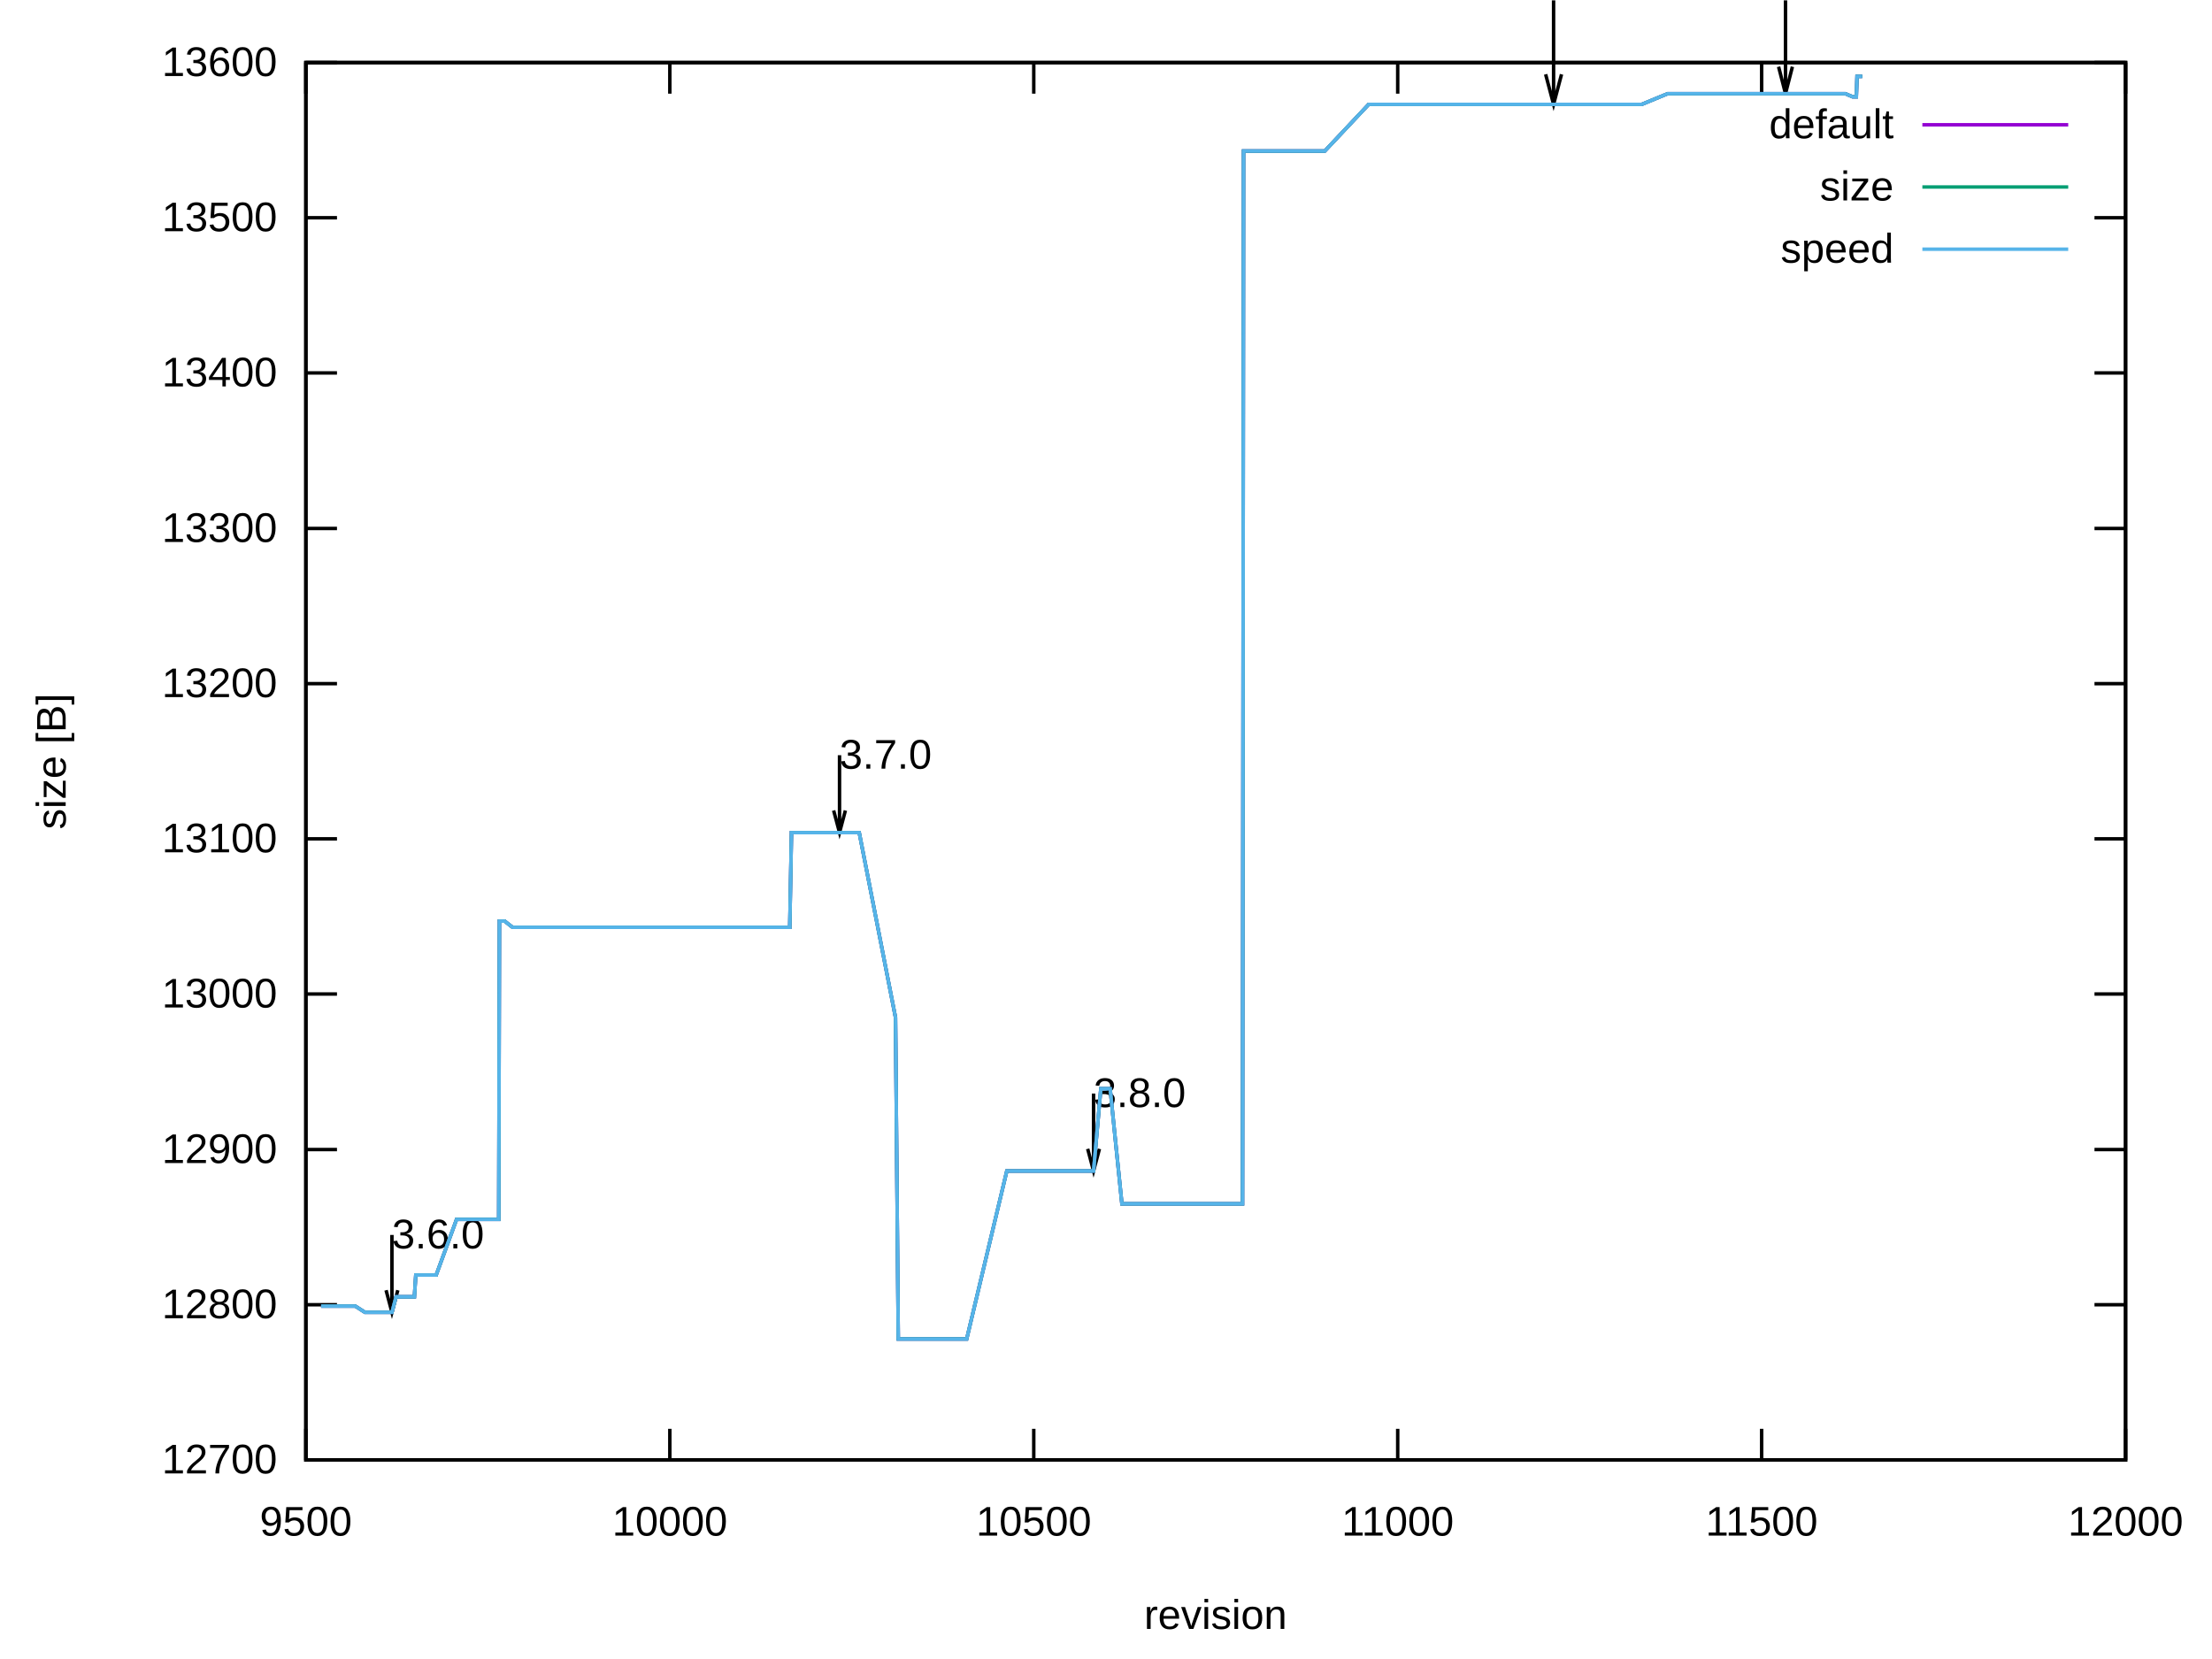
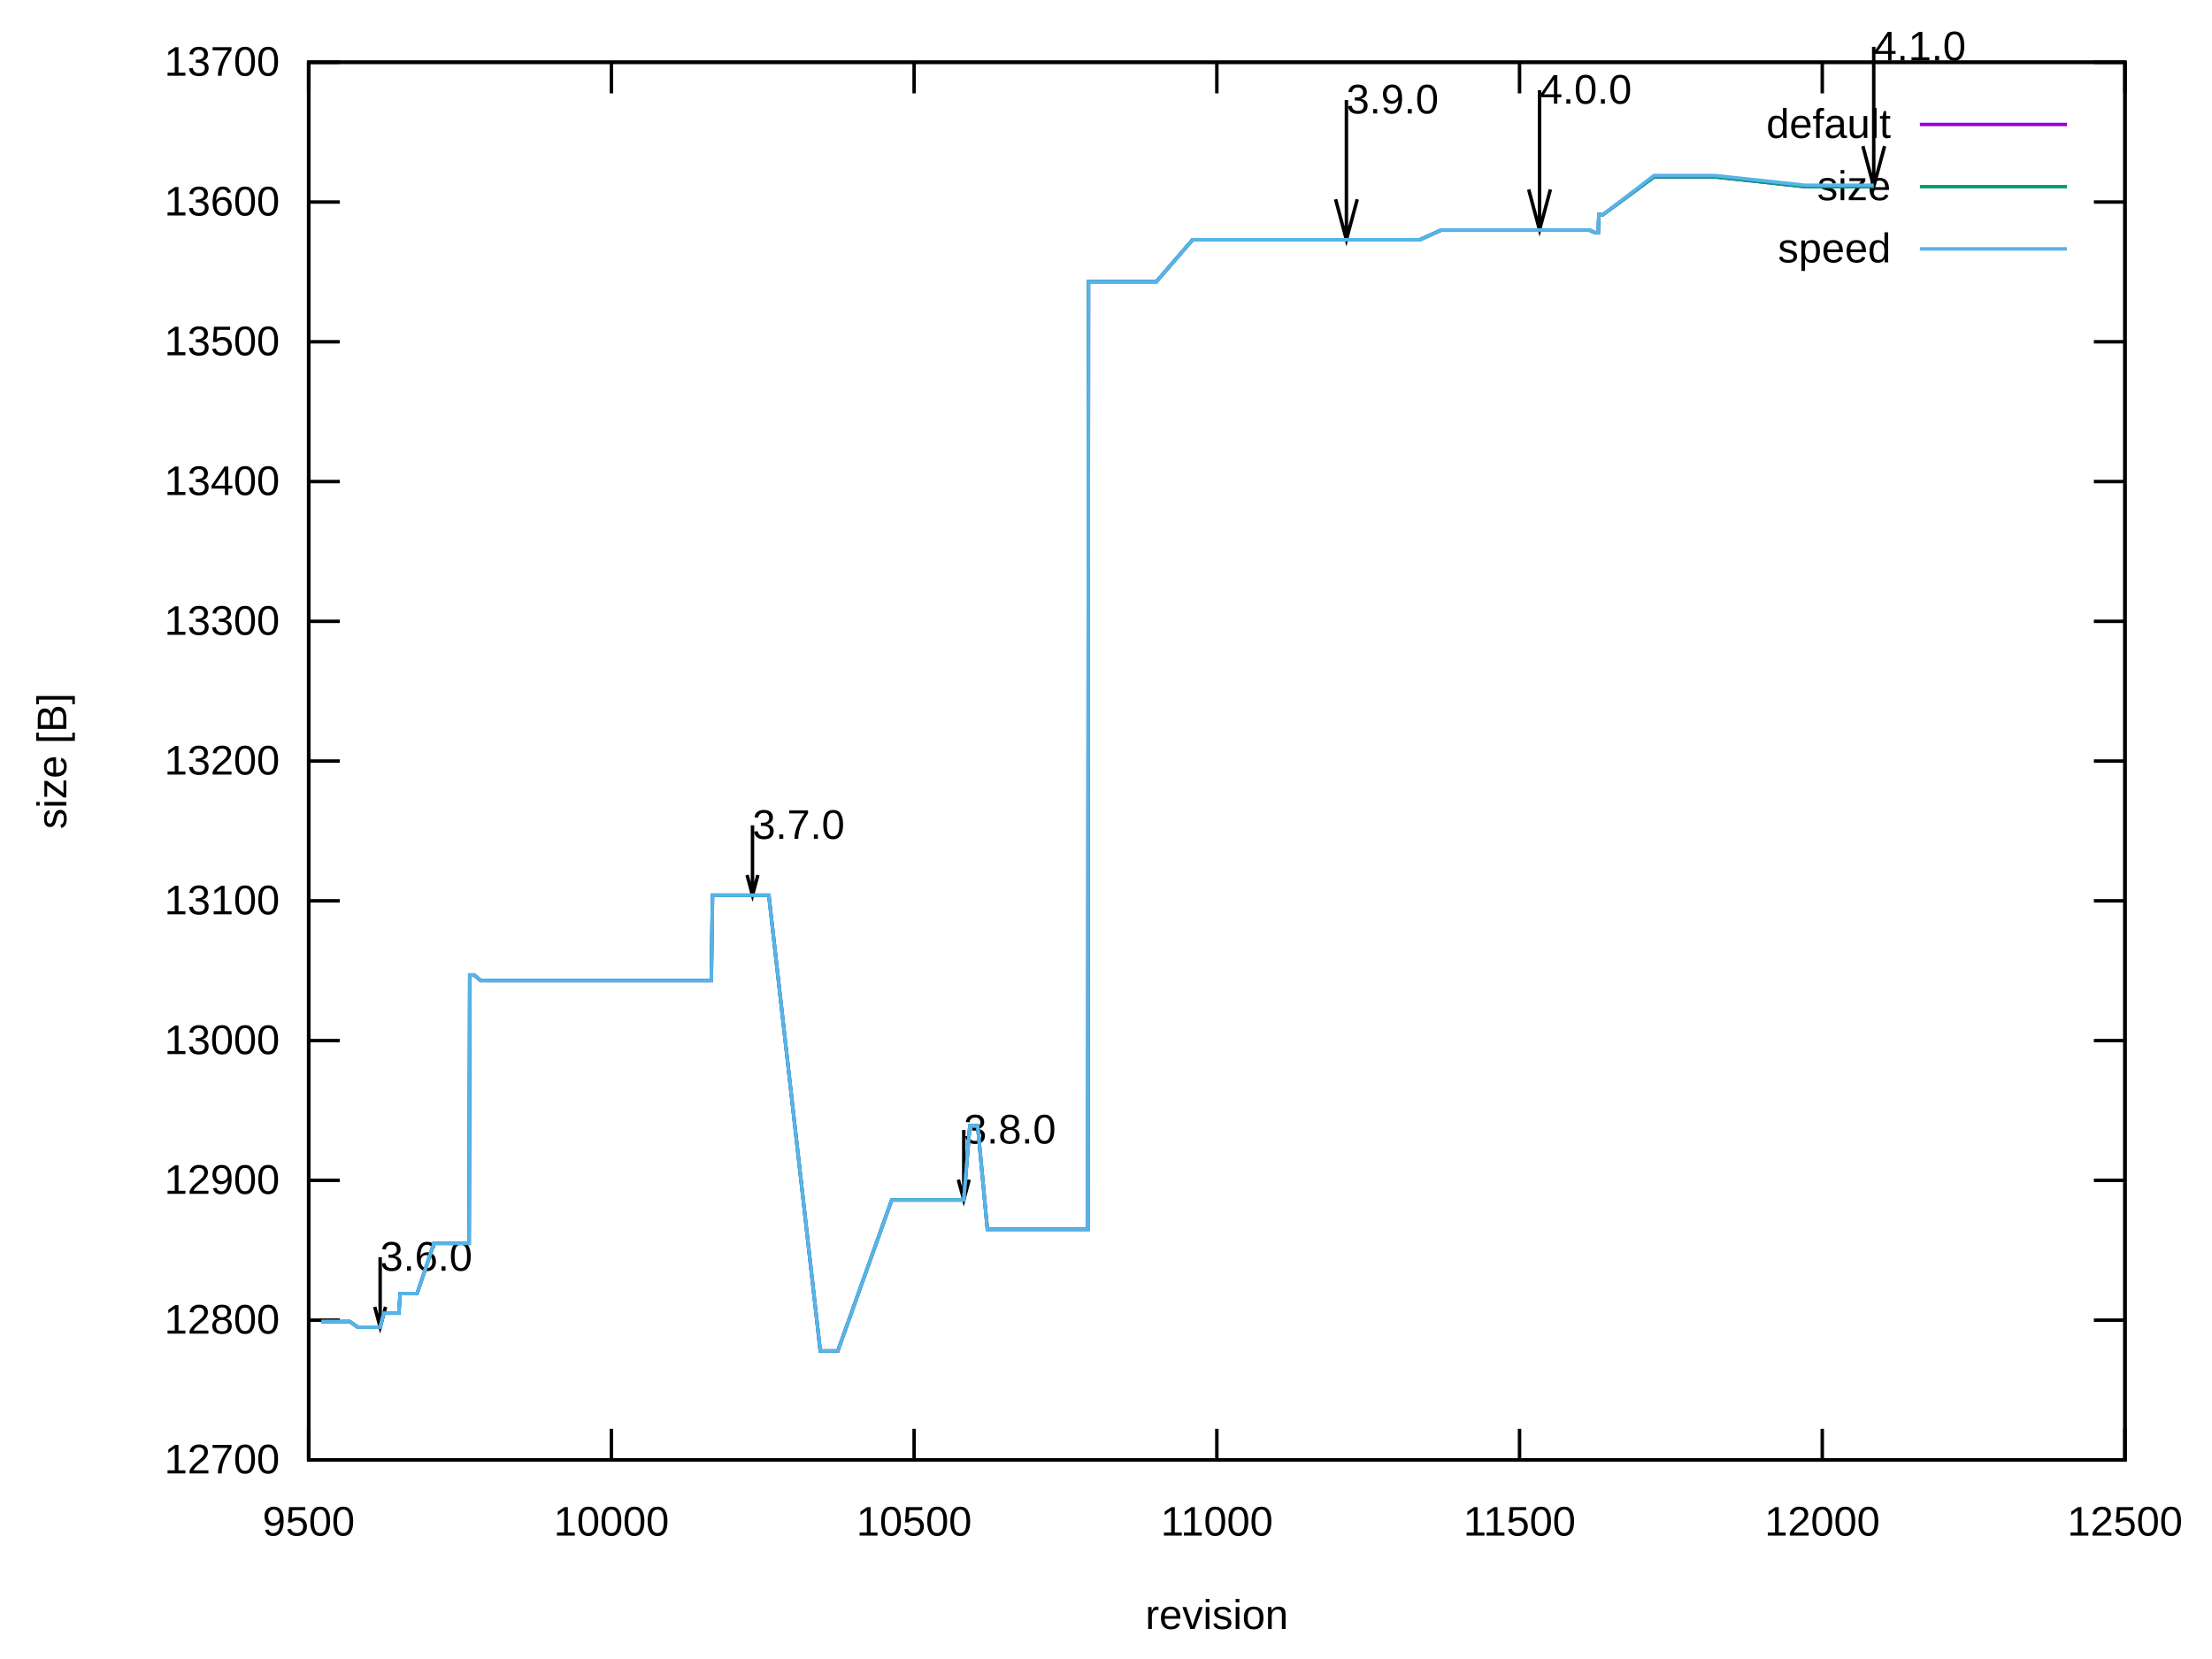
<svg xmlns="http://www.w3.org/2000/svg" xmlns:xlink="http://www.w3.org/1999/xlink" width="640" height="480" viewBox="0 0 640 480">
  <g id="gnuplot_canvas">
    <rect x="0" y="0" width="640" height="480" fill="none" />
    <defs>
      <circle id="gpDot" r="0.5" stroke-width="0.5" stroke="currentColor" />
      <path id="gpPt0" stroke-width="0.222" stroke="currentColor" d="M-1,0 h2 M0,-1 v2" />
      <path id="gpPt1" stroke-width="0.222" stroke="currentColor" d="M-1,-1 L1,1 M1,-1 L-1,1" />
      <path id="gpPt2" stroke-width="0.222" stroke="currentColor" d="M-1,0 L1,0 M0,-1 L0,1 M-1,-1 L1,1 M-1,1 L1,-1" />
      <rect id="gpPt3" stroke-width="0.222" stroke="currentColor" x="-1" y="-1" width="2" height="2" />
      <rect id="gpPt4" stroke-width="0.222" stroke="currentColor" fill="currentColor" x="-1" y="-1" width="2" height="2" />
      <circle id="gpPt5" stroke-width="0.222" stroke="currentColor" cx="0" cy="0" r="1" />
      <use xlink:href="#gpPt5" id="gpPt6" fill="currentColor" stroke="none" />
      <path id="gpPt7" stroke-width="0.222" stroke="currentColor" d="M0,-1.33 L-1.33,0.67 L1.33,0.67 z" />
      <use xlink:href="#gpPt7" id="gpPt8" fill="currentColor" stroke="none" />
      <use xlink:href="#gpPt7" id="gpPt9" stroke="currentColor" transform="rotate(180)" />
      <use xlink:href="#gpPt9" id="gpPt10" fill="currentColor" stroke="none" />
      <use xlink:href="#gpPt3" id="gpPt11" stroke="currentColor" transform="rotate(45)" />
      <use xlink:href="#gpPt11" id="gpPt12" fill="currentColor" stroke="none" />
      <path id="gpPt13" stroke-width="0.222" stroke="currentColor" d="M0,1.330 L1.265,0.411 L0.782,-1.067 L-0.782,-1.076 L-1.265,0.411 z" />
      <use xlink:href="#gpPt13" id="gpPt14" fill="currentColor" stroke="none" />
      <filter id="textbox" filterUnits="objectBoundingBox" x="0" y="0" height="1" width="1">
        <feFlood flood-color="white" flood-opacity="1" result="bgnd" />
        <feComposite in="SourceGraphic" in2="bgnd" operator="atop" />
      </filter>
      <filter id="greybox" filterUnits="objectBoundingBox" x="0" y="0" height="1" width="1">
        <feFlood flood-color="lightgrey" flood-opacity="1" result="grey" />
        <feComposite in="SourceGraphic" in2="grey" operator="atop" />
      </filter>
    </defs>
    <g fill="none" color="white" stroke="currentColor" stroke-width="1.00" stroke-linecap="butt" stroke-linejoin="miter">
</g>
    <g fill="none" color="black" stroke="currentColor" stroke-width="1.00" stroke-linecap="butt" stroke-linejoin="miter">
-       <path stroke="black" d="M88.5,422.4 L97.5,422.4 M615.0,422.4 L606.0,422.4  " />
-       <g transform="translate(80.2,426.3)" stroke="none" fill="black" font-family="Arial" font-size="12.00" text-anchor="end">
+       <path stroke="black" d="M89.31,422.40 L98.31,422.40 M614.82,422.40 L605.82,422.40  " />
+       <g transform="translate(80.92,426.30)" stroke="none" fill="black" font-family="Arial" font-size="12.00" text-anchor="end">
        <text>
          <tspan font-family="Arial"> 12700</tspan>
        </text>
      </g>
    </g>
    <g fill="none" color="black" stroke="currentColor" stroke-width="1.00" stroke-linecap="butt" stroke-linejoin="miter">
-       <path stroke="black" d="M88.5,377.5 L97.5,377.5 M615.0,377.5 L606.0,377.5  " />
-       <g transform="translate(80.2,381.4)" stroke="none" fill="black" font-family="Arial" font-size="12.00" text-anchor="end">
+       <path stroke="black" d="M89.31,381.96 L98.31,381.96 M614.82,381.96 L605.82,381.96  " />
+       <g transform="translate(80.92,385.86)" stroke="none" fill="black" font-family="Arial" font-size="12.00" text-anchor="end">
        <text>
          <tspan font-family="Arial"> 12800</tspan>
        </text>
      </g>
    </g>
    <g fill="none" color="black" stroke="currentColor" stroke-width="1.00" stroke-linecap="butt" stroke-linejoin="miter">
-       <path stroke="black" d="M88.5,332.6 L97.5,332.6 M615.0,332.6 L606.0,332.6  " />
-       <g transform="translate(80.2,336.5)" stroke="none" fill="black" font-family="Arial" font-size="12.00" text-anchor="end">
+       <path stroke="black" d="M89.31,341.52 L98.31,341.52 M614.82,341.52 L605.82,341.52  " />
+       <g transform="translate(80.92,345.42)" stroke="none" fill="black" font-family="Arial" font-size="12.00" text-anchor="end">
        <text>
          <tspan font-family="Arial"> 12900</tspan>
        </text>
      </g>
    </g>
    <g fill="none" color="black" stroke="currentColor" stroke-width="1.00" stroke-linecap="butt" stroke-linejoin="miter">
-       <path stroke="black" d="M88.5,287.6 L97.5,287.6 M615.0,287.6 L606.0,287.6  " />
-       <g transform="translate(80.2,291.5)" stroke="none" fill="black" font-family="Arial" font-size="12.00" text-anchor="end">
+       <path stroke="black" d="M89.31,301.08 L98.31,301.08 M614.82,301.08 L605.82,301.08  " />
+       <g transform="translate(80.92,304.98)" stroke="none" fill="black" font-family="Arial" font-size="12.00" text-anchor="end">
        <text>
          <tspan font-family="Arial"> 13000</tspan>
        </text>
      </g>
    </g>
    <g fill="none" color="black" stroke="currentColor" stroke-width="1.00" stroke-linecap="butt" stroke-linejoin="miter">
-       <path stroke="black" d="M88.5,242.7 L97.5,242.7 M615.0,242.7 L606.0,242.7  " />
-       <g transform="translate(80.2,246.6)" stroke="none" fill="black" font-family="Arial" font-size="12.00" text-anchor="end">
+       <path stroke="black" d="M89.31,260.64 L98.31,260.64 M614.82,260.64 L605.82,260.64  " />
+       <g transform="translate(80.92,264.54)" stroke="none" fill="black" font-family="Arial" font-size="12.00" text-anchor="end">
        <text>
          <tspan font-family="Arial"> 13100</tspan>
        </text>
      </g>
    </g>
    <g fill="none" color="black" stroke="currentColor" stroke-width="1.00" stroke-linecap="butt" stroke-linejoin="miter">
-       <path stroke="black" d="M88.5,197.8 L97.5,197.8 M615.0,197.8 L606.0,197.8  " />
-       <g transform="translate(80.2,201.7)" stroke="none" fill="black" font-family="Arial" font-size="12.00" text-anchor="end">
+       <path stroke="black" d="M89.31,220.20 L98.31,220.20 M614.82,220.20 L605.82,220.20  " />
+       <g transform="translate(80.92,224.10)" stroke="none" fill="black" font-family="Arial" font-size="12.00" text-anchor="end">
        <text>
          <tspan font-family="Arial"> 13200</tspan>
        </text>
      </g>
    </g>
    <g fill="none" color="black" stroke="currentColor" stroke-width="1.00" stroke-linecap="butt" stroke-linejoin="miter">
-       <path stroke="black" d="M88.5,152.9 L97.5,152.9 M615.0,152.9 L606.0,152.9  " />
-       <g transform="translate(80.2,156.8)" stroke="none" fill="black" font-family="Arial" font-size="12.00" text-anchor="end">
+       <path stroke="black" d="M89.31,179.77 L98.31,179.77 M614.82,179.77 L605.82,179.77  " />
+       <g transform="translate(80.92,183.67)" stroke="none" fill="black" font-family="Arial" font-size="12.00" text-anchor="end">
        <text>
          <tspan font-family="Arial"> 13300</tspan>
        </text>
      </g>
    </g>
    <g fill="none" color="black" stroke="currentColor" stroke-width="1.00" stroke-linecap="butt" stroke-linejoin="miter">
-       <path stroke="black" d="M88.5,107.9 L97.5,107.9 M615.0,107.9 L606.0,107.9  " />
-       <g transform="translate(80.2,111.8)" stroke="none" fill="black" font-family="Arial" font-size="12.00" text-anchor="end">
+       <path stroke="black" d="M89.31,139.33 L98.31,139.33 M614.82,139.33 L605.82,139.33  " />
+       <g transform="translate(80.92,143.23)" stroke="none" fill="black" font-family="Arial" font-size="12.00" text-anchor="end">
        <text>
          <tspan font-family="Arial"> 13400</tspan>
        </text>
      </g>
    </g>
    <g fill="none" color="black" stroke="currentColor" stroke-width="1.00" stroke-linecap="butt" stroke-linejoin="miter">
-       <path stroke="black" d="M88.5,63.0 L97.5,63.0 M615.0,63.0 L606.0,63.0  " />
-       <g transform="translate(80.2,66.9)" stroke="none" fill="black" font-family="Arial" font-size="12.00" text-anchor="end">
+       <path stroke="black" d="M89.31,98.89 L98.31,98.89 M614.82,98.89 L605.82,98.89  " />
+       <g transform="translate(80.92,102.79)" stroke="none" fill="black" font-family="Arial" font-size="12.00" text-anchor="end">
        <text>
          <tspan font-family="Arial"> 13500</tspan>
        </text>
      </g>
    </g>
    <g fill="none" color="black" stroke="currentColor" stroke-width="1.00" stroke-linecap="butt" stroke-linejoin="miter">
-       <path stroke="black" d="M88.5,18.1 L97.5,18.1 M615.0,18.1 L606.0,18.1  " />
-       <g transform="translate(80.2,22.0)" stroke="none" fill="black" font-family="Arial" font-size="12.00" text-anchor="end">
+       <path stroke="black" d="M89.31,58.45 L98.31,58.45 M614.82,58.45 L605.82,58.45  " />
+       <g transform="translate(80.92,62.35)" stroke="none" fill="black" font-family="Arial" font-size="12.00" text-anchor="end">
        <text>
          <tspan font-family="Arial"> 13600</tspan>
        </text>
      </g>
    </g>
    <g fill="none" color="black" stroke="currentColor" stroke-width="1.00" stroke-linecap="butt" stroke-linejoin="miter">
-       <path stroke="black" d="M88.5,422.4 L88.5,413.4 M88.5,18.1 L88.5,27.1  " />
-       <g transform="translate(88.5,444.3)" stroke="none" fill="black" font-family="Arial" font-size="12.00" text-anchor="middle">
+       <path stroke="black" d="M89.31,18.01 L98.31,18.01 M614.82,18.01 L605.82,18.01  " />
+       <g transform="translate(80.92,21.91)" stroke="none" fill="black" font-family="Arial" font-size="12.00" text-anchor="end">
+         <text>
+           <tspan font-family="Arial"> 13700</tspan>
+         </text>
+       </g>
+     </g>
+     <g fill="none" color="black" stroke="currentColor" stroke-width="1.00" stroke-linecap="butt" stroke-linejoin="miter">
+       <path stroke="black" d="M89.31,422.40 L89.31,413.40 M89.31,18.01 L89.31,27.01  " />
+       <g transform="translate(89.31,444.30)" stroke="none" fill="black" font-family="Arial" font-size="12.00" text-anchor="middle">
        <text>
          <tspan font-family="Arial"> 9500</tspan>
        </text>
      </g>
    </g>
    <g fill="none" color="black" stroke="currentColor" stroke-width="1.00" stroke-linecap="butt" stroke-linejoin="miter">
-       <path stroke="black" d="M193.8,422.4 L193.8,413.4 M193.8,18.1 L193.8,27.1  " />
-       <g transform="translate(193.8,444.3)" stroke="none" fill="black" font-family="Arial" font-size="12.00" text-anchor="middle">
+       <path stroke="black" d="M176.90,422.40 L176.90,413.40 M176.90,18.01 L176.90,27.01  " />
+       <g transform="translate(176.90,444.30)" stroke="none" fill="black" font-family="Arial" font-size="12.00" text-anchor="middle">
        <text>
          <tspan font-family="Arial"> 10000</tspan>
        </text>
      </g>
    </g>
    <g fill="none" color="black" stroke="currentColor" stroke-width="1.00" stroke-linecap="butt" stroke-linejoin="miter">
-       <path stroke="black" d="M299.1,422.4 L299.1,413.4 M299.1,18.1 L299.1,27.1  " />
-       <g transform="translate(299.1,444.3)" stroke="none" fill="black" font-family="Arial" font-size="12.00" text-anchor="middle">
+       <path stroke="black" d="M264.48,422.40 L264.48,413.40 M264.48,18.01 L264.48,27.01  " />
+       <g transform="translate(264.48,444.30)" stroke="none" fill="black" font-family="Arial" font-size="12.00" text-anchor="middle">
        <text>
          <tspan font-family="Arial"> 10500</tspan>
        </text>
      </g>
    </g>
    <g fill="none" color="black" stroke="currentColor" stroke-width="1.00" stroke-linecap="butt" stroke-linejoin="miter">
-       <path stroke="black" d="M404.4,422.4 L404.4,413.4 M404.4,18.1 L404.4,27.1  " />
-       <g transform="translate(404.4,444.3)" stroke="none" fill="black" font-family="Arial" font-size="12.00" text-anchor="middle">
+       <path stroke="black" d="M352.07,422.40 L352.07,413.40 M352.07,18.01 L352.07,27.01  " />
+       <g transform="translate(352.07,444.30)" stroke="none" fill="black" font-family="Arial" font-size="12.00" text-anchor="middle">
        <text>
          <tspan font-family="Arial"> 11000</tspan>
        </text>
      </g>
    </g>
    <g fill="none" color="black" stroke="currentColor" stroke-width="1.00" stroke-linecap="butt" stroke-linejoin="miter">
-       <path stroke="black" d="M509.7,422.4 L509.7,413.4 M509.7,18.1 L509.7,27.1  " />
-       <g transform="translate(509.7,444.3)" stroke="none" fill="black" font-family="Arial" font-size="12.00" text-anchor="middle">
+       <path stroke="black" d="M439.65,422.40 L439.65,413.40 M439.65,18.01 L439.65,27.01  " />
+       <g transform="translate(439.65,444.30)" stroke="none" fill="black" font-family="Arial" font-size="12.00" text-anchor="middle">
        <text>
          <tspan font-family="Arial"> 11500</tspan>
        </text>
      </g>
    </g>
    <g fill="none" color="black" stroke="currentColor" stroke-width="1.00" stroke-linecap="butt" stroke-linejoin="miter">
-       <path stroke="black" d="M615.0,422.4 L615.0,413.4 M615.0,18.1 L615.0,27.1  " />
-       <g transform="translate(615.0,444.3)" stroke="none" fill="black" font-family="Arial" font-size="12.00" text-anchor="middle">
+       <path stroke="black" d="M527.24,422.40 L527.24,413.40 M527.24,18.01 L527.24,27.01  " />
+       <g transform="translate(527.24,444.30)" stroke="none" fill="black" font-family="Arial" font-size="12.00" text-anchor="middle">
        <text>
          <tspan font-family="Arial"> 12000</tspan>
        </text>
      </g>
    </g>
    <g fill="none" color="black" stroke="currentColor" stroke-width="1.00" stroke-linecap="butt" stroke-linejoin="miter">
- </g>
-     <g fill="none" color="black" stroke="currentColor" stroke-width="1.00" stroke-linecap="butt" stroke-linejoin="miter">
-       <path stroke="black" d="M88.5,18.1 L88.5,422.4 L615.0,422.4 L615.0,18.1 L88.5,18.1 Z  " />
-       <g transform="translate(113.4,361.2)" stroke="none" fill="black" font-family="Arial" font-size="12.00" text-anchor="start">
+       <path stroke="black" d="M614.82,422.40 L614.82,413.40 M614.82,18.01 L614.82,27.01  " />
+       <g transform="translate(614.82,444.30)" stroke="none" fill="black" font-family="Arial" font-size="12.00" text-anchor="middle">
+         <text>
+           <tspan font-family="Arial"> 12500</tspan>
+         </text>
+       </g>
+     </g>
+     <g fill="none" color="black" stroke="currentColor" stroke-width="1.00" stroke-linecap="butt" stroke-linejoin="miter">
+ </g>
+     <g fill="none" color="black" stroke="currentColor" stroke-width="1.00" stroke-linecap="butt" stroke-linejoin="miter">
+       <path stroke="black" d="M89.31,18.01 L89.31,422.40 L614.82,422.40 L614.82,18.01 L89.31,18.01 Z  " />
+       <g transform="translate(109.98,367.66)" stroke="none" fill="black" font-family="Arial" font-size="12.00" text-anchor="start">
        <text>
          <tspan font-family="Arial">3.6.0</tspan>
        </text>
      </g>
-       <g transform="translate(242.9,222.4)" stroke="none" fill="black" font-family="Arial" font-size="12.00" text-anchor="start">
+       <g transform="translate(217.71,242.71)" stroke="none" fill="black" font-family="Arial" font-size="12.00" text-anchor="start">
        <text>
          <tspan font-family="Arial">3.7.0</tspan>
        </text>
      </g>
-       <g transform="translate(316.4,320.3)" stroke="none" fill="black" font-family="Arial" font-size="12.00" text-anchor="start">
+       <g transform="translate(278.84,330.86)" stroke="none" fill="black" font-family="Arial" font-size="12.00" text-anchor="start">
        <text>
          <tspan font-family="Arial">3.8.0</tspan>
        </text>
      </g>
-       <path stroke="black" d="M111.7,373.3 L113.4,379.7 L115.1,373.3 M113.4,357.3 L113.4,379.7 M241.2,234.5 L242.9,240.9 L244.6,234.5   M242.9,218.5 L242.9,240.9 M314.7,332.4 L316.4,338.8 L318.1,332.4 M316.4,316.4 L316.4,338.8 M447.2,21.5   L449.5,30.2 L451.8,21.5 M449.5,0.1 L449.5,30.2 M514.6,19.3 L516.6,27.1 L518.6,19.3 M516.6,0.1   L516.6,27.1  " />
-     </g>
-     <g fill="none" color="black" stroke="currentColor" stroke-width="1.00" stroke-linecap="butt" stroke-linejoin="miter">
-       <g transform="translate(19.0,220.3) rotate(270)" stroke="none" fill="black" font-family="Arial" font-size="12.00" text-anchor="middle">
+       <g transform="translate(389.55,32.83)" stroke="none" fill="black" font-family="Arial" font-size="12.00" text-anchor="start">
+         <text>
+           <tspan font-family="Arial">3.9.0</tspan>
+         </text>
+       </g>
+       <g transform="translate(445.43,30.00)" stroke="none" fill="black" font-family="Arial" font-size="12.00" text-anchor="start">
+         <text>
+           <tspan font-family="Arial">4.0.0</tspan>
+         </text>
+       </g>
+       <g transform="translate(542.12,17.46)" stroke="none" fill="black" font-family="Arial" font-size="12.00" text-anchor="start">
+         <text>
+           <tspan font-family="Arial">4.1.0</tspan>
+         </text>
+       </g>
+       <path stroke="black" d="M108.42,378.12 L109.99,383.97 L111.56,378.12 M109.99,363.75 L109.99,383.97 M216.15,253.17 L217.72,259.02 L219.29,253.17   M217.72,238.80 L217.72,259.02 M277.28,341.32 L278.85,347.17 L280.42,341.32 M278.85,326.95 L278.85,347.17 M386.42,57.65   L389.56,69.36 L392.70,57.65 M389.56,28.92 L389.56,69.36 M442.30,54.82 L445.44,66.53 L448.58,54.82 M445.44,26.09   L445.44,66.53 M538.99,42.28 L542.13,53.99 L545.27,42.28 M542.13,13.55 L542.13,53.99  " />
+     </g>
+     <g fill="none" color="black" stroke="currentColor" stroke-width="1.00" stroke-linecap="butt" stroke-linejoin="miter">
+       <g transform="translate(19.18,220.21) rotate(270)" stroke="none" fill="black" font-family="Arial" font-size="12.00" text-anchor="middle">
        <text>
          <tspan font-family="Arial">size [B]</tspan>
        </text>
      </g>
    </g>
    <g fill="none" color="black" stroke="currentColor" stroke-width="1.00" stroke-linecap="butt" stroke-linejoin="miter">
-       <g transform="translate(351.7,471.3)" stroke="none" fill="black" font-family="Arial" font-size="12.00" text-anchor="middle">
+       <g transform="translate(352.06,471.30)" stroke="none" fill="black" font-family="Arial" font-size="12.00" text-anchor="middle">
        <text>
          <tspan font-family="Arial">revision</tspan>
        </text>
      </g>
    </g>
    <g fill="none" color="black" stroke="currentColor" stroke-width="1.00" stroke-linecap="butt" stroke-linejoin="miter">
</g>
    <g id="gnuplot_plot_1">
      <g fill="none" color="black" stroke="currentColor" stroke-width="1.00" stroke-linecap="butt" stroke-linejoin="miter">
-         <g transform="translate(547.9,40.0)" stroke="none" fill="black" font-family="Arial" font-size="12.00" text-anchor="end">
+         <g transform="translate(547.09,39.91)" stroke="none" fill="black" font-family="Arial" font-size="12.00" text-anchor="end">
          <text>
            <tspan font-family="Arial">default</tspan>
          </text>
        </g>
      </g>
      <g fill="none" color="black" stroke="currentColor" stroke-width="1.00" stroke-linecap="butt" stroke-linejoin="miter">
-         <path stroke="rgb(148,   0, 211)" d="M556.2,36.1 L598.4,36.1 M92.9,377.9 L96.9,377.9 L99.0,377.9 L102.8,377.9 L105.6,379.7 L107.2,379.7   L108.7,379.7 L109.8,379.7 L110.0,379.7 L110.2,379.7 L110.4,379.7 L113.4,379.7 L114.6,375.2 L116.3,375.2   L116.9,375.2 L117.1,375.2 L117.4,375.2 L117.6,375.2 L118.0,375.2 L119.0,375.2 L119.2,375.2 L119.9,375.2   L120.3,368.9 L120.7,368.9 L120.9,368.9 L122.0,368.9 L122.6,368.9 L123.0,368.9 L123.2,368.9 L123.5,368.9   L126.2,368.9 L132.1,352.8 L136.9,352.8 L139.0,352.8 L140.5,352.8 L141.4,352.8 L143.5,352.8 L144.1,352.8   L144.3,352.8 L144.5,266.5 L144.7,266.5 L146.0,266.5 L148.3,268.3 L149.6,268.3 L149.8,268.3 L150.2,268.3   L151.0,268.3 L152.3,268.3 L153.2,268.3 L153.4,268.3 L154.8,268.3 L155.5,268.3 L155.7,268.3 L155.9,268.3   L158.0,268.3 L158.4,268.3 L159.3,268.3 L168.3,268.3 L183.1,268.3 L183.9,268.3 L184.3,268.3 L184.5,268.3   L185.6,268.3 L185.8,268.3 L186.2,268.3 L186.4,268.3 L187.3,268.3 L188.7,268.3 L190.4,268.3 L192.5,268.3   L193.2,268.3 L193.8,268.3 L197.4,268.3 L203.9,268.3 L206.0,268.3 L208.3,268.3 L209.0,268.3 L210.0,268.3   L210.6,268.3 L216.5,268.3 L219.9,268.3 L224.8,268.3 L228.1,268.3 L228.5,268.3 L229.0,240.9 L230.4,240.9   L231.9,240.9 L232.1,240.9 L232.8,240.9 L234.2,240.9 L237.8,240.9 L238.2,240.9 L242.9,240.9 L243.7,240.9   L244.3,240.9 L248.6,240.9 L259.1,294.4 L259.9,387.4 L265.4,387.4 L266.5,387.4 L267.3,387.4 L267.5,387.4   L270.9,387.4 L271.1,387.4 L272.6,387.4 L279.7,387.4 L291.3,338.8 L298.0,338.8 L301.2,338.8 L307.5,338.8   L311.3,338.8 L316.4,338.8 L318.5,315.0 L320.4,315.0 L321.2,315.0 L324.6,348.3 L328.6,348.3 L329.6,348.3   L332.0,348.3 L332.8,348.3 L334.5,348.3 L337.4,348.3 L357.0,348.3 L358.5,348.3 L359.3,348.3 L359.5,348.3   L359.8,43.7 L360.2,43.7 L362.3,43.7 L383.3,43.7 L396.0,30.2 L398.9,30.2 L422.7,30.2 L425.5,30.2   L436.0,30.2 L449.5,30.2 L459.2,30.2 L473.9,30.2 L475.0,30.2 L482.5,27.1 L496.0,27.1 L496.6,27.1   L498.5,27.1 L511.2,27.1 L511.6,27.1 L516.6,27.1 L527.8,27.1 L533.7,27.1 L533.9,27.1 L536.0,28.0   L537.1,28.0 L537.3,22.1 L538.6,22.1 L538.8,22.1  " />
+         <path stroke="rgb(148,   0, 211)" d="M555.48,36.01 L598.04,36.01 M92.99,382.37 L96.32,382.37 L98.07,382.37 L101.22,382.37 L103.50,383.98 L104.90,383.98   L106.13,383.98 L107.00,383.98 L107.18,383.98 L107.35,383.98 L107.53,383.98 L109.98,383.98 L111.03,379.94 L112.43,379.94   L112.96,379.94 L113.13,379.94 L113.31,379.94 L113.48,379.94 L113.83,379.94 L114.71,379.94 L114.88,379.94 L115.41,379.94   L115.76,374.28 L116.11,374.28 L116.29,374.28 L117.16,374.28 L117.69,374.28 L118.04,374.28 L118.21,374.28 L118.39,374.28   L120.67,374.28 L125.57,359.72 L129.60,359.72 L131.35,359.72 L132.58,359.72 L133.28,359.72 L135.03,359.72 L135.55,359.72   L135.73,359.72 L135.91,282.08 L136.08,282.08 L137.13,282.08 L139.06,283.69 L140.11,283.69 L140.28,283.69 L140.63,283.69   L141.34,283.69 L142.39,283.69 L143.09,283.69 L143.26,283.69 L144.49,283.69 L145.01,283.69 L145.19,283.69 L145.36,283.69   L147.12,283.69 L147.47,283.69 L148.17,283.69 L155.70,283.69 L167.96,283.69 L168.66,283.69 L169.01,283.69 L169.19,283.69   L170.06,283.69 L170.24,283.69 L170.59,283.69 L170.76,283.69 L171.46,283.69 L172.69,283.69 L174.09,283.69 L175.84,283.69   L176.37,283.69 L176.90,283.69 L179.87,283.69 L185.30,283.69 L187.05,283.69 L188.98,283.69 L189.51,283.69 L190.38,283.69   L190.91,283.69 L195.81,283.69 L198.62,283.69 L202.64,283.69 L205.45,283.69 L205.80,283.69 L206.15,259.03 L207.37,259.03   L208.60,259.03 L208.78,259.03 L209.30,259.03 L210.53,259.03 L213.51,259.03 L213.86,259.03 L222.44,259.03 L237.33,390.86   L238.03,390.86 L238.20,390.86 L241.01,390.86 L241.18,390.86 L242.41,390.86 L258.00,347.18 L263.60,347.18 L266.23,347.18   L271.49,347.18 L274.64,347.18 L278.84,347.18 L280.60,325.75 L282.17,325.75 L282.87,325.75 L285.68,355.68 L289.00,355.68   L289.88,355.68 L291.81,355.68 L292.51,355.68 L293.91,355.68 L296.36,355.68 L312.65,355.68 L313.88,355.68 L314.58,355.68   L314.75,355.68 L314.93,81.50 L315.28,81.50 L317.03,81.50 L334.55,81.50 L345.06,69.37 L347.51,69.37 L367.30,69.37   L369.58,69.37 L378.34,69.37 L389.55,69.37 L397.61,69.37 L409.87,69.37 L410.75,69.37 L417.05,66.54 L428.26,66.54   L428.79,66.54 L430.37,66.54 L440.88,66.54 L441.23,66.54 L445.43,66.54 L454.71,66.54 L459.62,66.54 L459.79,66.54   L461.55,67.35 L462.42,67.35 L462.60,62.09 L463.65,62.09 L463.82,62.09 L478.54,51.17 L496.05,51.17 L522.33,54.00   L542.12,54.00  " />
      </g>
    </g>
    <g id="gnuplot_plot_2">
      <g fill="none" color="black" stroke="currentColor" stroke-width="1.00" stroke-linecap="butt" stroke-linejoin="miter">
-         <g transform="translate(547.9,58.0)" stroke="none" fill="black" font-family="Arial" font-size="12.00" text-anchor="end">
+         <g transform="translate(547.09,57.91)" stroke="none" fill="black" font-family="Arial" font-size="12.00" text-anchor="end">
          <text>
            <tspan font-family="Arial">size</tspan>
          </text>
        </g>
      </g>
      <g fill="none" color="black" stroke="currentColor" stroke-width="1.00" stroke-linecap="butt" stroke-linejoin="miter">
-         <path stroke="rgb(  0, 158, 115)" d="M556.2,54.1 L598.4,54.1 M92.9,377.9 L96.9,377.9 L99.0,377.9 L102.8,377.9 L105.6,379.7 L107.2,379.7   L108.7,379.7 L109.8,379.7 L110.0,379.7 L110.2,379.7 L110.4,379.7 L113.4,379.7 L114.6,375.2 L116.3,375.2   L116.9,375.2 L117.1,375.2 L117.4,375.2 L117.6,375.2 L118.0,375.2 L119.0,375.2 L119.2,375.2 L119.9,375.2   L120.3,368.9 L120.7,368.9 L120.9,368.9 L122.0,368.9 L122.6,368.9 L123.0,368.9 L123.2,368.9 L123.5,368.9   L126.2,368.9 L132.1,352.8 L136.9,352.8 L139.0,352.8 L140.5,352.8 L141.4,352.8 L143.5,352.8 L144.1,352.8   L144.3,352.8 L144.5,266.5 L144.7,266.5 L146.0,266.5 L148.3,268.3 L149.6,268.3 L149.8,268.3 L150.2,268.3   L151.0,268.3 L152.3,268.3 L153.2,268.3 L153.4,268.3 L154.8,268.3 L155.5,268.3 L155.7,268.3 L155.9,268.3   L158.0,268.3 L158.4,268.3 L159.3,268.3 L168.3,268.3 L183.1,268.3 L183.9,268.3 L184.3,268.3 L184.5,268.3   L185.6,268.3 L185.8,268.3 L186.2,268.3 L186.4,268.3 L187.3,268.3 L188.7,268.3 L190.4,268.3 L192.5,268.3   L193.2,268.3 L193.8,268.3 L197.4,268.3 L203.9,268.3 L206.0,268.3 L208.3,268.3 L209.0,268.3 L210.0,268.3   L210.6,268.3 L216.5,268.3 L219.9,268.3 L224.8,268.3 L228.1,268.3 L228.5,268.3 L229.0,240.9 L230.4,240.9   L231.9,240.9 L232.1,240.9 L232.8,240.9 L234.2,240.9 L237.8,240.9 L238.2,240.9 L242.9,240.9 L243.7,240.9   L244.3,240.9 L248.6,240.9 L259.1,294.4 L259.9,387.4 L265.4,387.4 L266.5,387.4 L267.3,387.4 L267.5,387.4   L270.9,387.4 L271.1,387.4 L272.6,387.4 L279.7,387.4 L291.3,338.8 L298.0,338.8 L301.2,338.8 L307.5,338.8   L311.3,338.8 L316.4,338.8 L318.5,315.0 L320.4,315.0 L321.2,315.0 L324.6,348.3 L328.6,348.3 L329.6,348.3   L332.0,348.3 L332.8,348.3 L334.5,348.3 L337.4,348.3 L357.0,348.3 L358.5,348.3 L359.3,348.3 L359.5,348.3   L359.8,43.7 L360.2,43.7 L362.3,43.7 L383.3,43.7 L396.0,30.2 L398.9,30.2 L422.7,30.2 L425.5,30.2   L436.0,30.2 L449.5,30.2 L459.2,30.2 L473.9,30.2 L475.0,30.2 L482.5,27.1 L496.0,27.1 L496.6,27.1   L498.5,27.1 L511.2,27.1 L511.6,27.1 L516.6,27.1 L527.8,27.1 L533.7,27.1 L533.9,27.1 L536.0,28.0   L537.1,28.0 L537.3,22.1 L538.6,22.1 L538.8,22.1  " />
+         <path stroke="rgb(  0, 158, 115)" d="M555.48,54.01 L598.04,54.01 M92.99,382.37 L96.32,382.37 L98.07,382.37 L101.22,382.37 L103.50,383.98 L104.90,383.98   L106.13,383.98 L107.00,383.98 L107.18,383.98 L107.35,383.98 L107.53,383.98 L109.98,383.98 L111.03,379.94 L112.43,379.94   L112.96,379.94 L113.13,379.94 L113.31,379.94 L113.48,379.94 L113.83,379.94 L114.71,379.94 L114.88,379.94 L115.41,379.94   L115.76,374.28 L116.11,374.28 L116.29,374.28 L117.16,374.28 L117.69,374.28 L118.04,374.28 L118.21,374.28 L118.39,374.28   L120.67,374.28 L125.57,359.72 L129.60,359.72 L131.35,359.72 L132.58,359.72 L133.28,359.72 L135.03,359.72 L135.55,359.72   L135.73,359.72 L135.91,282.08 L136.08,282.08 L137.13,282.08 L139.06,283.69 L140.11,283.69 L140.28,283.69 L140.63,283.69   L141.34,283.69 L142.39,283.69 L143.09,283.69 L143.26,283.69 L144.49,283.69 L145.01,283.69 L145.19,283.69 L145.36,283.69   L147.12,283.69 L147.47,283.69 L148.17,283.69 L155.70,283.69 L167.96,283.69 L168.66,283.69 L169.01,283.69 L169.19,283.69   L170.06,283.69 L170.24,283.69 L170.59,283.69 L170.76,283.69 L171.46,283.69 L172.69,283.69 L174.09,283.69 L175.84,283.69   L176.37,283.69 L176.90,283.69 L179.87,283.69 L185.30,283.69 L187.05,283.69 L188.98,283.69 L189.51,283.69 L190.38,283.69   L190.91,283.69 L195.81,283.69 L198.62,283.69 L202.64,283.69 L205.45,283.69 L205.80,283.69 L206.15,259.03 L207.37,259.03   L208.60,259.03 L208.78,259.03 L209.30,259.03 L210.53,259.03 L213.51,259.03 L213.86,259.03 L222.44,259.03 L237.33,390.86   L238.03,390.86 L238.20,390.86 L241.01,390.86 L241.18,390.86 L242.41,390.86 L258.00,347.18 L263.60,347.18 L266.23,347.18   L271.49,347.18 L274.64,347.18 L278.84,347.18 L280.60,325.75 L282.17,325.75 L282.87,325.75 L285.68,355.68 L289.00,355.68   L289.88,355.68 L291.81,355.68 L292.51,355.68 L293.91,355.68 L296.36,355.68 L312.65,355.68 L313.88,355.68 L314.58,355.68   L314.75,355.68 L314.93,81.50 L315.28,81.50 L317.03,81.50 L334.55,81.50 L345.06,69.37 L347.51,69.37 L367.30,69.37   L369.58,69.37 L378.34,69.37 L389.55,69.37 L397.61,69.37 L409.87,69.37 L410.75,69.37 L417.05,66.54 L428.26,66.54   L428.79,66.54 L430.37,66.54 L440.88,66.54 L441.23,66.54 L445.43,66.54 L454.71,66.54 L459.62,66.54 L459.79,66.54   L461.55,67.35 L462.42,67.35 L462.60,62.09 L463.65,62.09 L463.82,62.09 L478.54,51.17 L496.05,51.17 L522.33,54.00   L542.12,54.00  " />
      </g>
    </g>
    <g id="gnuplot_plot_3">
      <g fill="none" color="black" stroke="currentColor" stroke-width="1.00" stroke-linecap="butt" stroke-linejoin="miter">
-         <g transform="translate(547.9,76.0)" stroke="none" fill="black" font-family="Arial" font-size="12.00" text-anchor="end">
+         <g transform="translate(547.09,75.91)" stroke="none" fill="black" font-family="Arial" font-size="12.00" text-anchor="end">
          <text>
            <tspan font-family="Arial">speed</tspan>
          </text>
        </g>
      </g>
      <g fill="none" color="black" stroke="currentColor" stroke-width="1.00" stroke-linecap="butt" stroke-linejoin="miter">
-         <path stroke="rgb( 86, 180, 233)" d="M556.2,72.1 L598.4,72.1 M92.9,377.9 L96.9,377.9 L99.0,377.9 L102.8,377.9 L105.6,379.7 L107.2,379.7   L108.7,379.7 L109.8,379.7 L110.0,379.7 L110.2,379.7 L110.4,379.7 L113.4,379.7 L114.6,375.2 L116.3,375.2   L116.9,375.2 L117.1,375.2 L117.4,375.2 L117.6,375.2 L118.0,375.2 L119.0,375.2 L119.2,375.2 L119.9,375.2   L120.3,368.9 L120.7,368.9 L120.9,368.9 L122.0,368.9 L122.6,368.9 L123.0,368.9 L123.2,368.9 L123.5,368.9   L126.2,368.9 L132.1,352.8 L136.9,352.8 L139.0,352.8 L140.5,352.8 L141.4,352.8 L143.5,352.8 L144.1,352.8   L144.3,352.8 L144.5,266.5 L144.7,266.5 L146.0,266.5 L148.3,268.3 L149.6,268.3 L149.8,268.3 L150.2,268.3   L151.0,268.3 L152.3,268.3 L153.2,268.3 L153.4,268.3 L154.8,268.3 L155.5,268.3 L155.7,268.3 L155.9,268.3   L158.0,268.3 L158.4,268.3 L159.3,268.3 L168.3,268.3 L183.1,268.3 L183.9,268.3 L184.3,268.3 L184.5,268.3   L185.6,268.3 L185.8,268.3 L186.2,268.3 L186.4,268.3 L187.3,268.3 L188.7,268.3 L190.4,268.3 L192.5,268.3   L193.2,268.3 L193.8,268.3 L197.4,268.3 L203.9,268.3 L206.0,268.3 L208.3,268.3 L209.0,268.3 L210.0,268.3   L210.6,268.3 L216.5,268.3 L219.9,268.3 L224.8,268.3 L228.1,268.3 L228.5,268.3 L229.0,240.9 L230.4,240.9   L231.9,240.9 L232.1,240.9 L232.8,240.9 L234.2,240.9 L237.8,240.9 L238.2,240.9 L242.9,240.9 L243.7,240.9   L244.3,240.9 L248.6,240.9 L259.1,294.4 L259.9,387.4 L265.4,387.4 L266.5,387.4 L267.3,387.4 L267.5,387.4   L270.9,387.4 L271.1,387.4 L272.6,387.4 L279.7,387.4 L291.3,338.8 L298.0,338.8 L301.2,338.8 L307.5,338.8   L311.3,338.8 L316.4,338.8 L318.5,315.0 L320.4,315.0 L321.2,315.0 L324.6,348.3 L328.6,348.3 L329.6,348.3   L332.0,348.3 L332.8,348.3 L334.5,348.3 L337.4,348.3 L357.0,348.3 L358.5,348.3 L359.3,348.3 L359.5,348.3   L359.8,43.7 L360.2,43.7 L362.3,43.7 L383.3,43.7 L396.0,30.2 L398.9,30.2 L422.7,30.2 L425.5,30.2   L436.0,30.2 L449.5,30.2 L459.2,30.2 L473.9,30.2 L475.0,30.2 L482.5,27.1 L496.0,27.1 L496.6,27.1   L498.5,27.1 L511.2,27.1 L511.6,27.1 L516.6,27.1 L527.8,27.1 L533.7,27.1 L533.9,27.1 L536.0,28.0   L537.1,28.0 L537.3,22.1 L538.6,22.1 L538.8,22.1  " />
+         <path stroke="rgb( 86, 180, 233)" d="M555.48,72.01 L598.04,72.01 M92.99,382.37 L96.32,382.37 L98.07,382.37 L101.22,382.37 L103.50,383.98 L104.90,383.98   L106.13,383.98 L107.00,383.98 L107.18,383.98 L107.35,383.98 L107.53,383.98 L109.98,383.98 L111.03,379.94 L112.43,379.94   L112.96,379.94 L113.13,379.94 L113.31,379.94 L113.48,379.94 L113.83,379.94 L114.71,379.94 L114.88,379.94 L115.41,379.94   L115.76,374.28 L116.11,374.28 L116.29,374.28 L117.16,374.28 L117.69,374.28 L118.04,374.28 L118.21,374.28 L118.39,374.28   L120.67,374.28 L125.57,359.72 L129.60,359.72 L131.35,359.72 L132.58,359.72 L133.28,359.72 L135.03,359.72 L135.55,359.72   L135.73,359.72 L135.91,282.08 L136.08,282.08 L137.13,282.08 L139.06,283.69 L140.11,283.69 L140.28,283.69 L140.63,283.69   L141.34,283.69 L142.39,283.69 L143.09,283.69 L143.26,283.69 L144.49,283.69 L145.01,283.69 L145.19,283.69 L145.36,283.69   L147.12,283.69 L147.47,283.69 L148.17,283.69 L155.70,283.69 L167.96,283.69 L168.66,283.69 L169.01,283.69 L169.19,283.69   L170.06,283.69 L170.24,283.69 L170.59,283.69 L170.76,283.69 L171.46,283.69 L172.69,283.69 L174.09,283.69 L175.84,283.69   L176.37,283.69 L176.90,283.69 L179.87,283.69 L185.30,283.69 L187.05,283.69 L188.98,283.69 L189.51,283.69 L190.38,283.69   L190.91,283.69 L195.81,283.69 L198.62,283.69 L202.64,283.69 L205.45,283.69 L205.80,283.69 L206.15,259.03 L207.37,259.03   L208.60,259.03 L208.78,259.03 L209.30,259.03 L210.53,259.03 L213.51,259.03 L213.86,259.03 L222.44,259.03 L237.33,390.86   L238.03,390.86 L238.20,390.86 L241.01,390.86 L241.18,390.86 L242.41,390.86 L258.00,347.18 L263.60,347.18 L266.23,347.18   L271.49,347.18 L274.64,347.18 L278.84,347.18 L280.60,325.75 L282.17,325.75 L282.87,325.75 L285.68,355.68 L289.00,355.68   L289.88,355.68 L291.81,355.68 L292.51,355.68 L293.91,355.68 L296.36,355.68 L312.65,355.68 L313.88,355.68 L314.58,355.68   L314.75,355.68 L314.93,81.50 L315.28,81.50 L317.03,81.50 L334.55,81.50 L345.06,69.37 L347.51,69.37 L367.30,69.37   L369.58,69.37 L378.34,69.37 L389.55,69.37 L397.61,69.37 L409.87,69.37 L410.75,69.37 L417.05,66.54 L428.26,66.54   L428.79,66.54 L430.37,66.54 L440.88,66.54 L441.23,66.54 L445.43,66.54 L454.71,66.54 L459.62,66.54 L459.79,66.54   L461.55,67.35 L462.42,67.35 L462.60,62.09 L463.65,62.09 L463.82,62.09 L478.54,50.77 L496.05,50.77 L522.33,53.60   L542.12,53.60  " />
      </g>
    </g>
    <g fill="none" color="white" stroke="rgb( 86, 180, 233)" stroke-width="2.00" stroke-linecap="butt" stroke-linejoin="miter">
</g>
    <g fill="none" color="black" stroke="currentColor" stroke-width="2.00" stroke-linecap="butt" stroke-linejoin="miter">
</g>
    <g fill="none" color="black" stroke="black" stroke-width="1.00" stroke-linecap="butt" stroke-linejoin="miter">
</g>
    <g fill="none" color="black" stroke="currentColor" stroke-width="1.00" stroke-linecap="butt" stroke-linejoin="miter">
-       <path stroke="black" d="M88.5,18.1 L88.5,422.4 L615.0,422.4 L615.0,18.1 L88.5,18.1 Z  " />
+       <path stroke="black" d="M89.31,18.01 L89.31,422.40 L614.82,422.40 L614.82,18.01 L89.31,18.01 Z  " />
    </g>
    <g fill="none" color="black" stroke="currentColor" stroke-width="1.00" stroke-linecap="butt" stroke-linejoin="miter">
</g>
  </g>
</svg>
